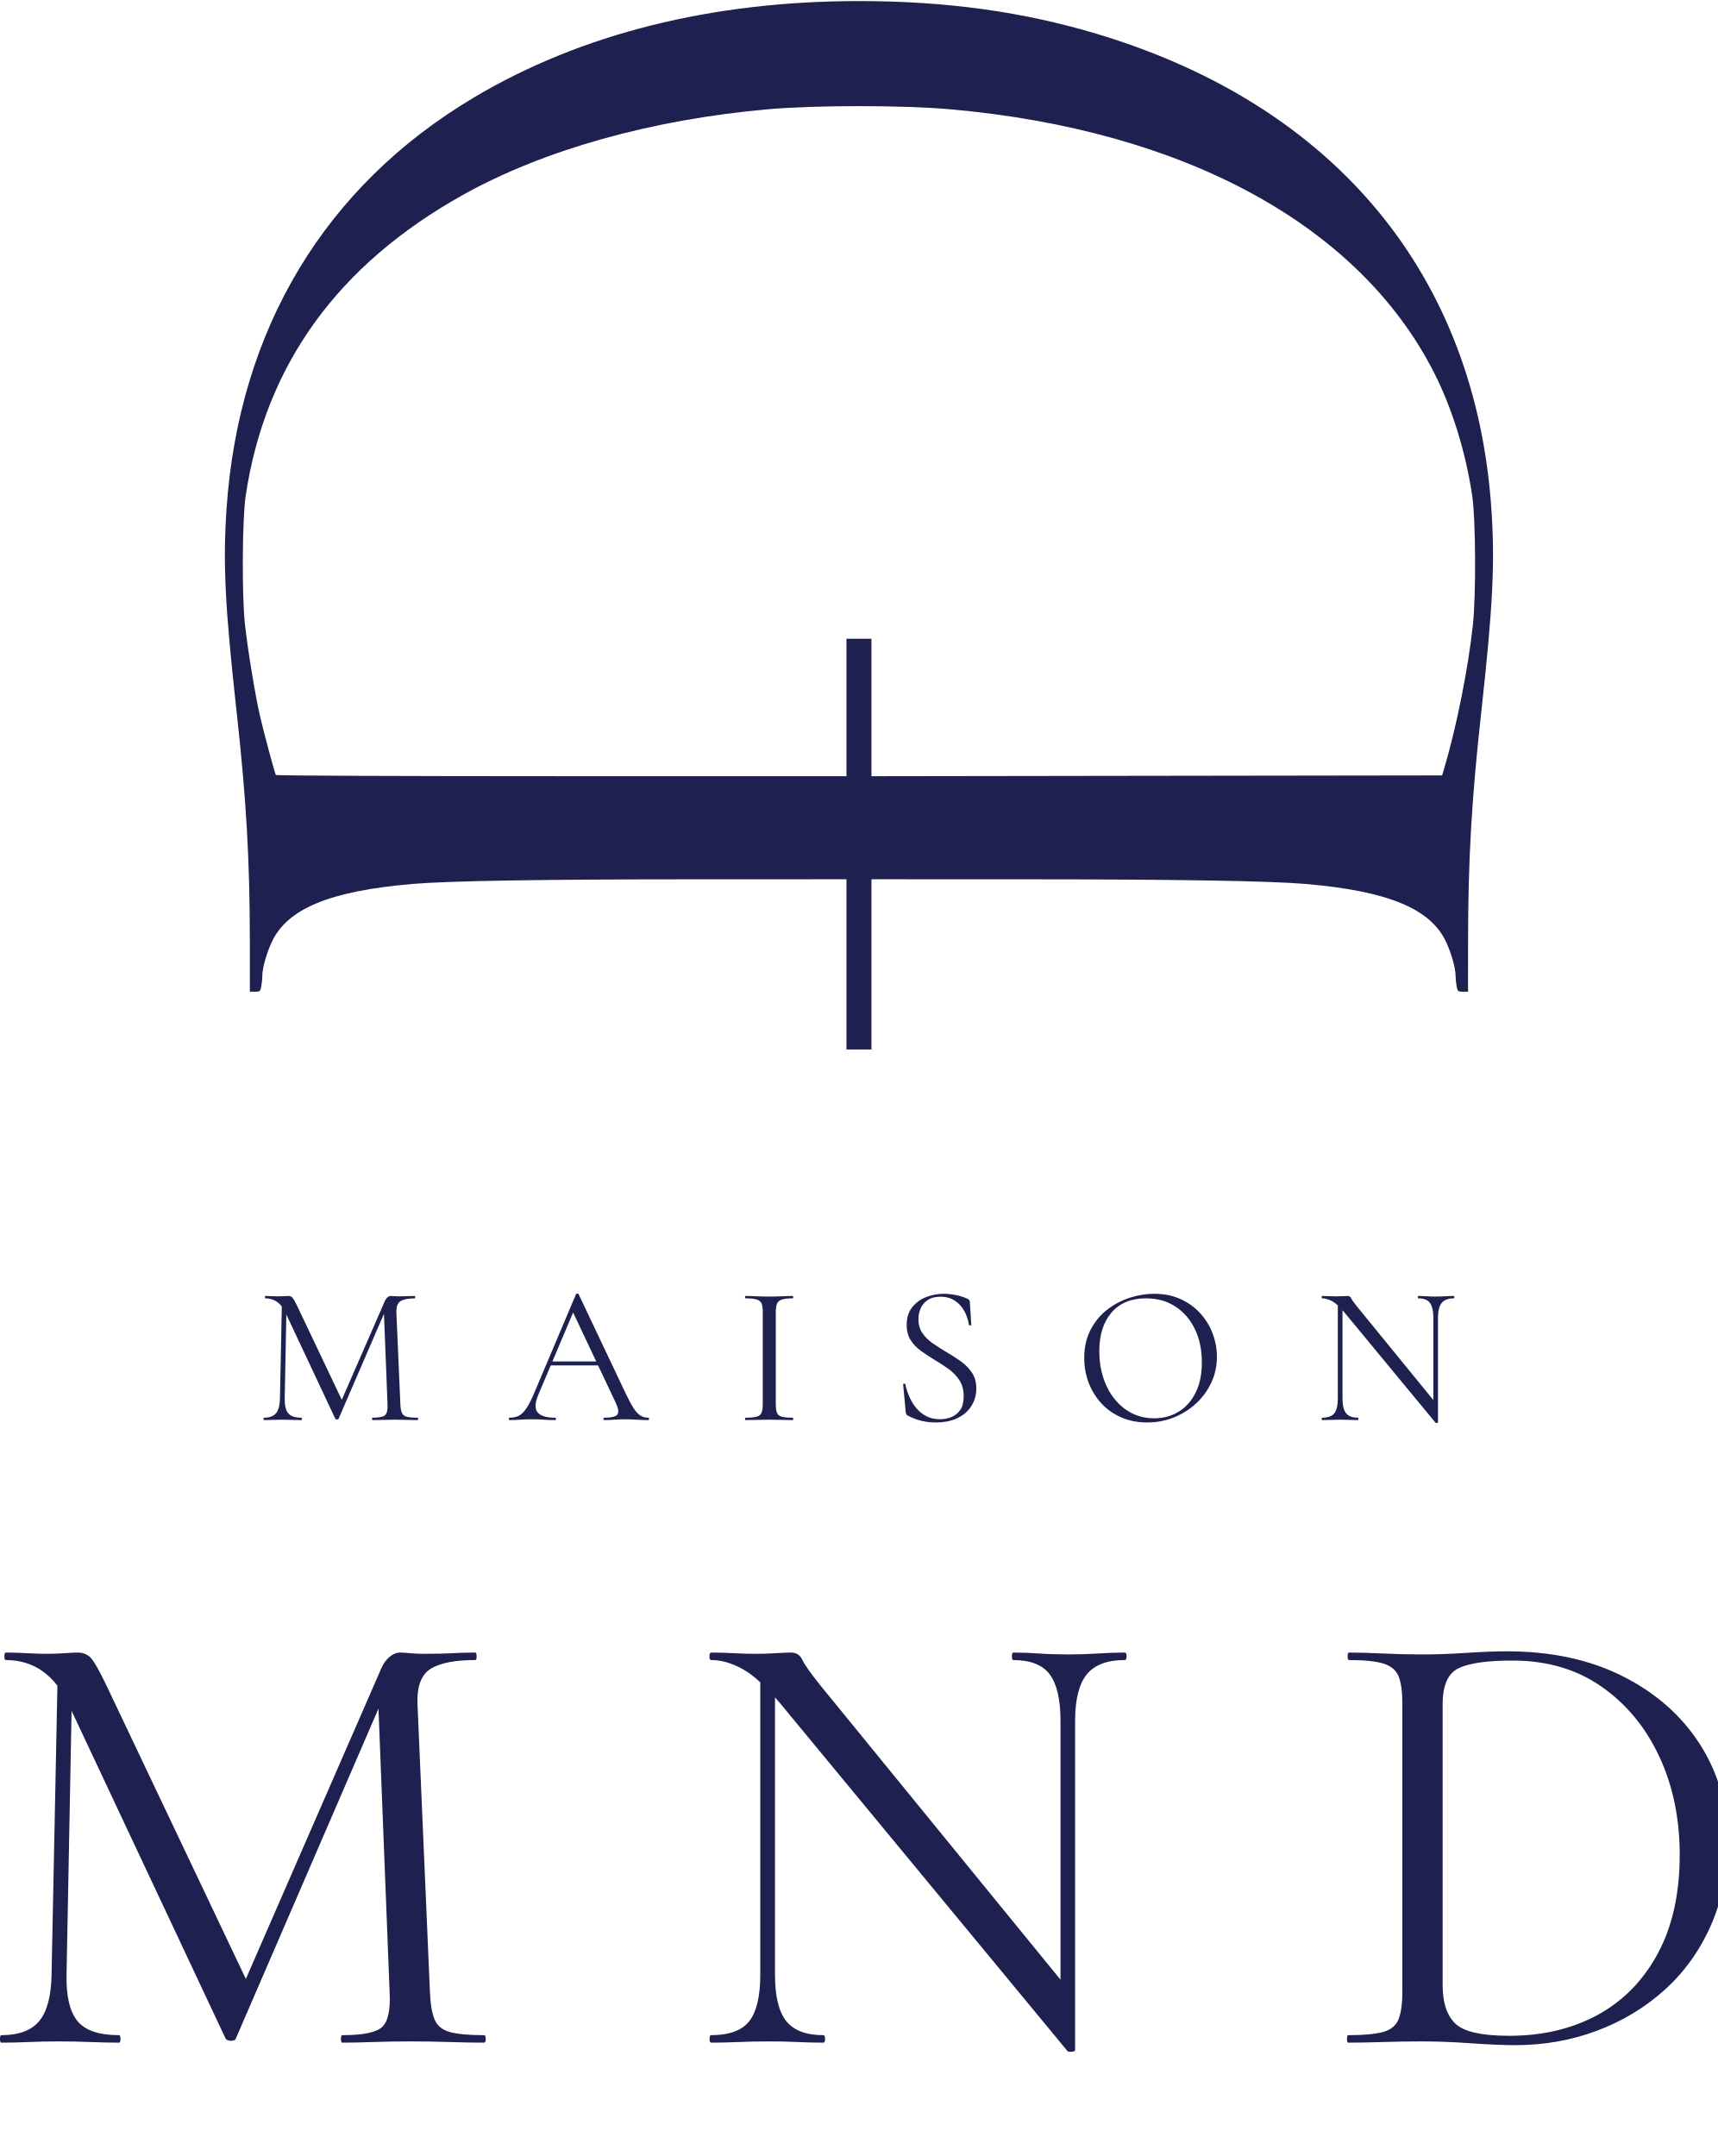
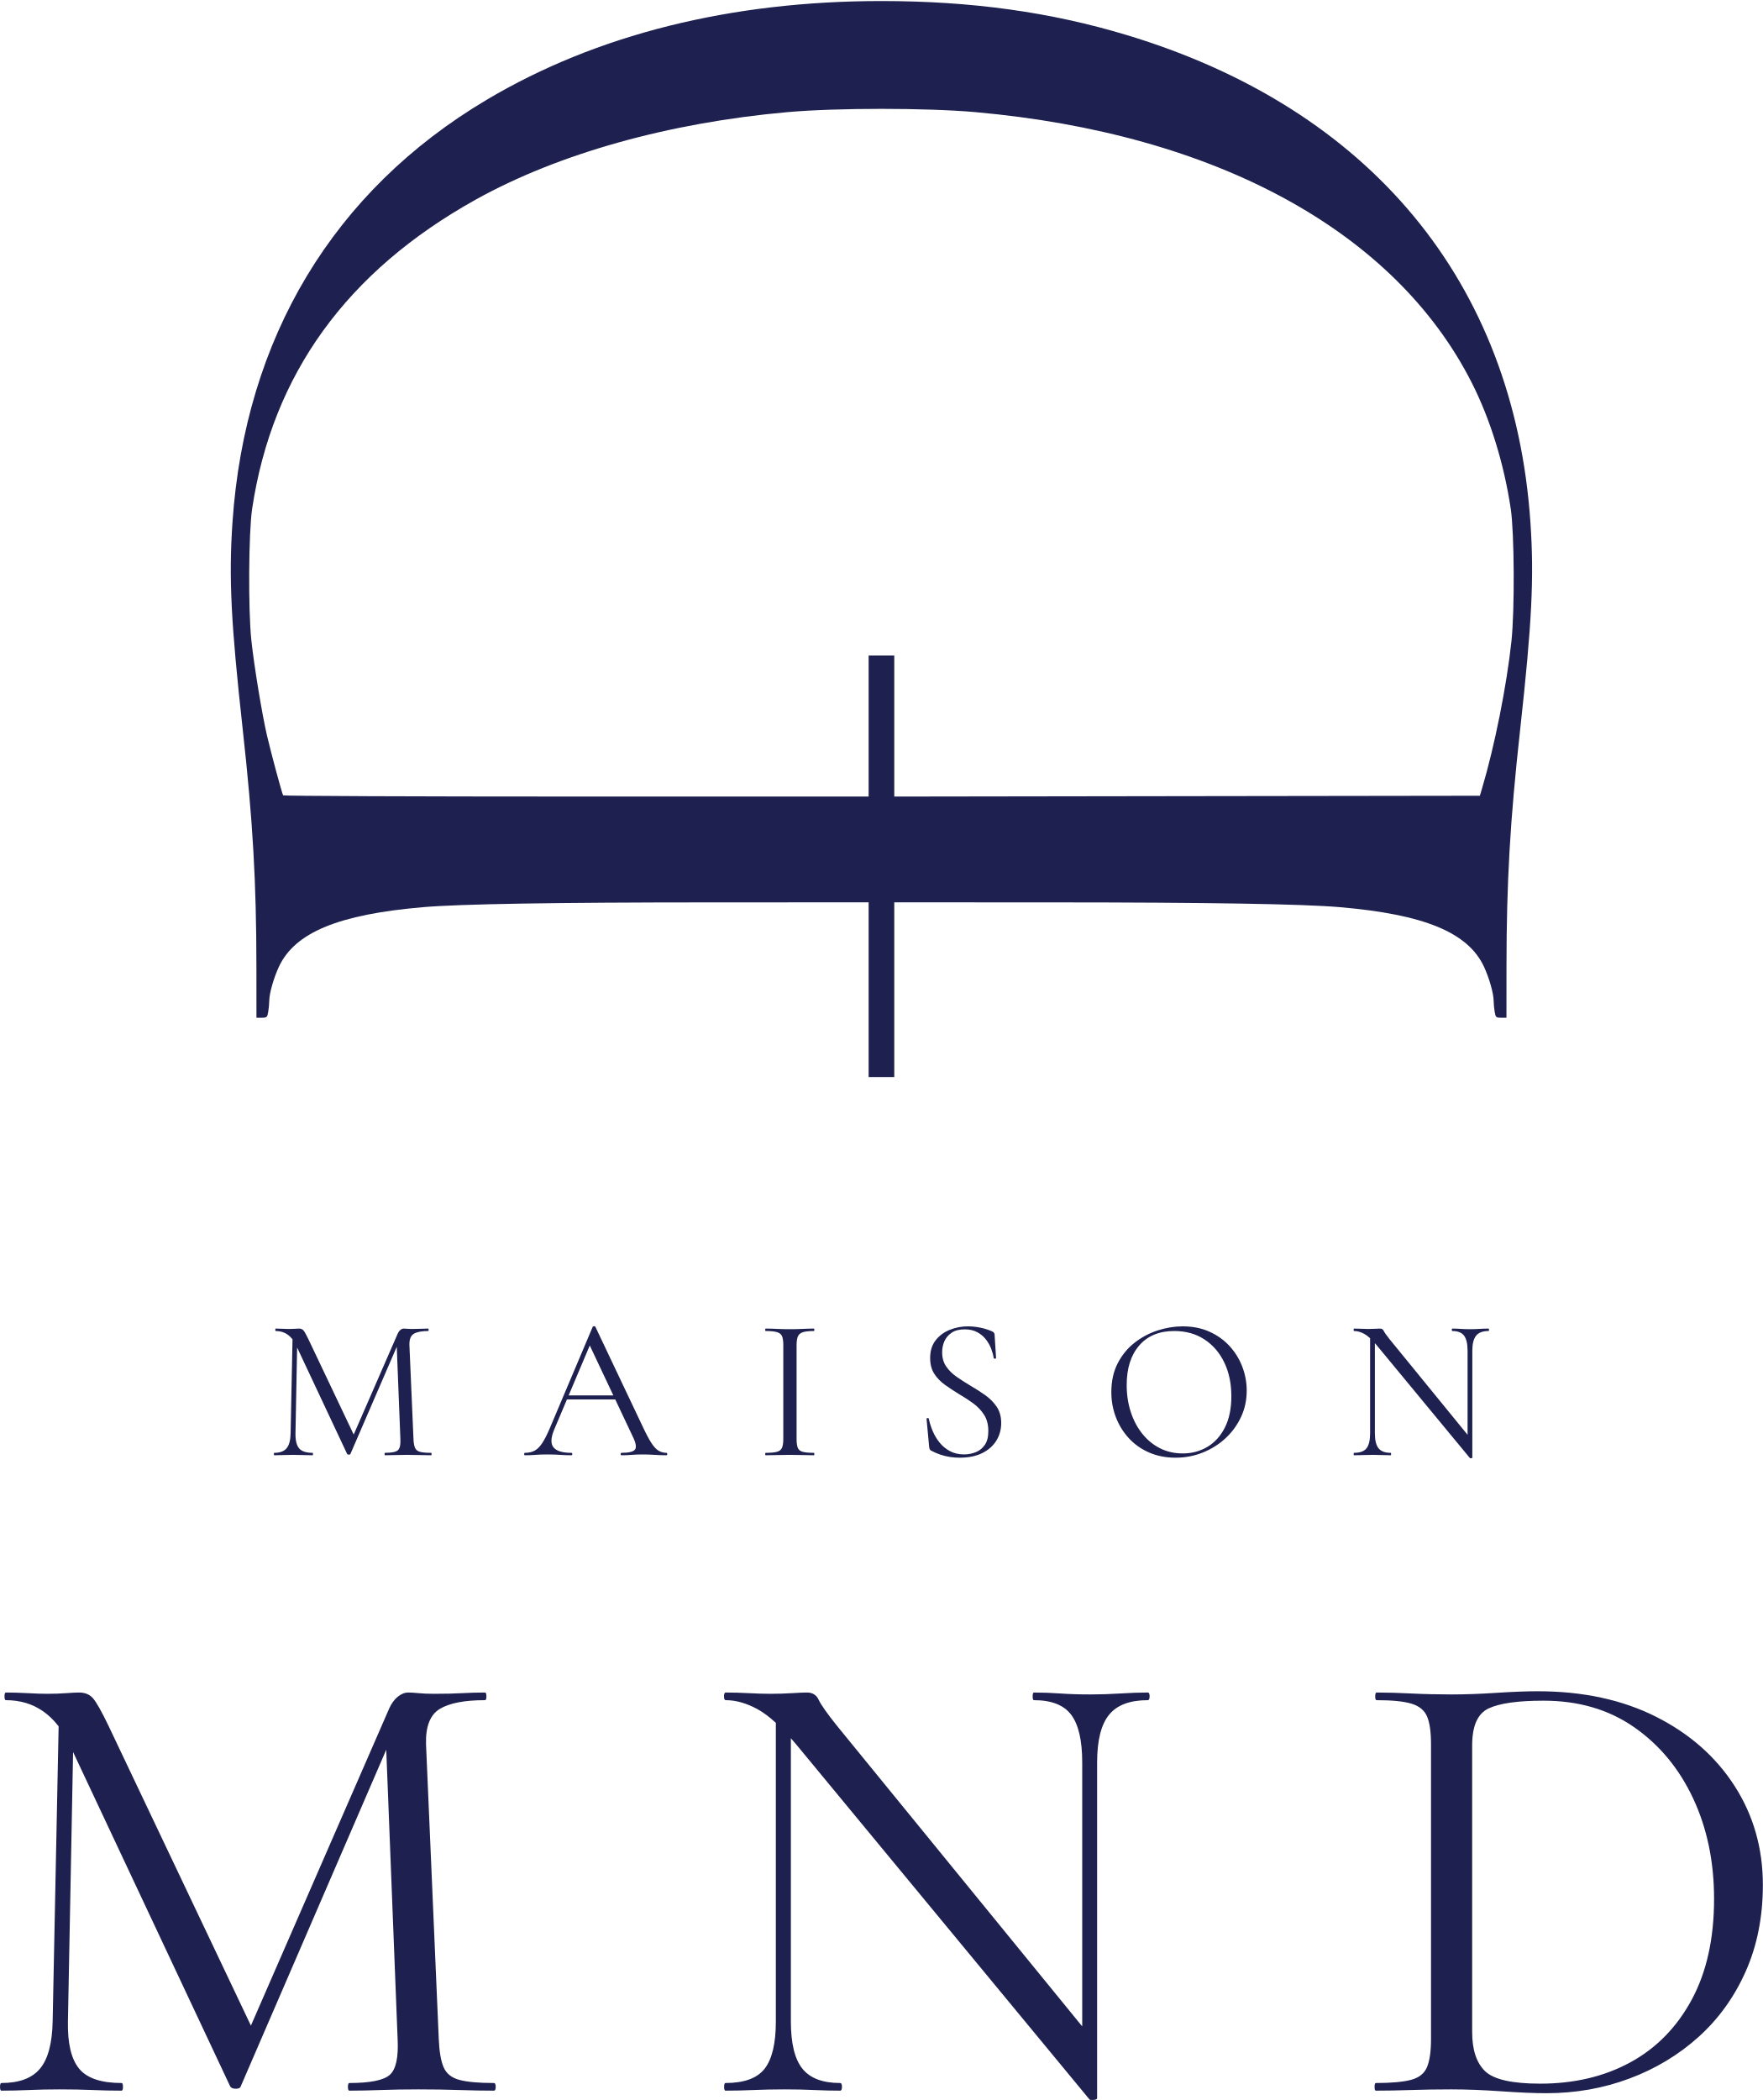
- <svg xmlns="http://www.w3.org/2000/svg" viewBox="0 0 2752.20 3454.07" width="2752" height="3454" fill="#1E2150" role="img" aria-label="Maison MND">
-   <path d="M399.00 617.50 L399.00 563.00 L301.25 563.03 C202.89 563.05 144.12 564.03 121.00 566.01 C68.22 570.54 40.97 581.80 31.01 603.20 C27.73 610.25 25.01 619.86 24.99 624.46 C24.98 626.13 24.70 629.19 24.36 631.25 C23.78 634.72 23.49 635.00 20.37 635.00 L17.00 635.00 L16.98 603.25 C16.94 550.33 14.76 512.25 8.48 455.50 C1.06 388.34 -0.32 360.51 2.05 325.83 C9.89 210.76 65.10 119.04 160.68 62.25 C229.17 21.56 312.78 0.65 407.00 0.65 C463.08 0.65 512.47 7.50 560.12 21.89 C711.96 67.74 801.74 176.09 811.95 325.83 C814.31 360.34 812.90 388.68 805.52 455.50 C799.24 512.25 797.06 550.33 797.02 603.25 L797.00 635.00 L793.63 635.00 C790.51 635.00 790.22 634.72 789.64 631.25 C789.30 629.19 789.02 626.13 789.01 624.46 C788.99 619.86 786.27 610.25 782.99 603.20 C773.03 581.80 745.78 570.54 693.00 566.01 C669.88 564.03 611.11 563.05 512.75 563.03 L415.00 563.00 L415.00 617.50 L415.00 672.00 L407.00 672.00 L399.00 672.00 L399.00 617.50 Z M399.00 453.00 L399.00 409.00 L407.00 409.00 L415.00 409.00 L415.00 453.00 L415.00 497.01 L597.71 496.75 L780.41 496.50 L781.75 492.00 C789.64 465.47 797.17 427.74 800.12 400.00 C802.18 380.65 801.93 332.49 799.69 317.50 C795.47 289.30 786.88 261.52 775.33 238.76 C727.34 144.19 615.58 83.30 465.50 69.95 C435.11 67.25 378.89 67.25 348.50 69.95 C274.19 76.56 205.33 95.88 153.77 124.58 C73.32 169.37 26.85 233.65 14.31 317.50 C12.10 332.31 11.81 380.71 13.82 399.50 C15.54 415.53 20.55 446.01 23.60 459.00 C26.29 470.46 32.93 495.05 33.66 496.25 C33.91 496.66 116.22 497.00 216.56 497.00 L399.00 497.00 L399.00 453.00 Z" transform="translate(357.786 0) scale(2.502)" />
-   <path d="M119.4 108.6 129.4 602 152.8 600 143.4 108.6Q142.4 57.2 160.9 34.6Q179.4 12 227.6 12Q229.8 12 229.8 6.0Q229.8 0 227.6 0Q205.6 0 182.2 1.0Q158.8 2 130.6 2Q105 2 82.2 1.0Q59.4 0 39 0Q36.8 0 36.8 6.0Q36.8 12 39 12Q80.8 12 99.6 34.6Q118.4 57.2 119.4 108.6ZM812.2 12Q815 12 815 6.0Q815 0 812.2 0Q787.8 0 757.6 1.0Q727.4 2 693.8 2Q661.6 2 634.4 1.0Q607.2 0 585.2 0Q583 0 583 6.0Q583 12 585.2 12Q634.6 12 648.9 25.0Q663.2 38 661 81L642 564.199L675.4 609.8L414.8 7Q413.8 3 406.9 3.0Q400 3 398 7L146.6 542Q113.4 613 46 613Q43.8 613 43.8 619.0Q43.8 625 46 625Q62.2 625 80.4 624.0Q98.6 623 110.6 623Q127 623 140.5 624.0Q154 625 161 625Q175 625 182.9 615.8Q190.8 606.6 207 573L435 93.001L404.2 41.4L647.8 600Q653 611.6 661.1 618.3Q669.2 625 677.8 625Q683.8 625 694 624.0Q704.2 623 717.6 623Q744.8 623 762.1 624.0Q779.4 625 798.2 625Q800.4 625 800.4 619.0Q800.4 613 798.2 613Q749.8 613 727.1 599.2Q704.4 585.4 705.6 543.8L725.601 81Q726.801 52 733.101 37.0Q739.401 22 757.6 17.0Q775.8 12 812.2 12Z" transform="translate(410.514 2275.109) scale(0.318182 -0.318182)" />
-   <path d="M194.2 275.399 204.4 295.399H469.2L476.2 275.399ZM698.6 12Q702.8 12 702.8 6.0Q702.8 0 698.6 0Q670.2 0 640.1 2.0Q610 4 582.4 4Q550.8 4 527.8 2.0Q504.8 0 477 0Q473 0 473.0 6.0Q473 12 477 12Q530 12 542.9 27.3Q555.8 42.6 535.6 86L314.2 554.999L339.2 585.8L145 126.8Q119.6 66 141.6 39Q163.6 12 229.2 12Q234.2 12 234.2 6.0Q234.2 0 229.2 0Q199.2 0 174.2 2.0Q149.2 4 111.2 4Q75.4 4 53.5 2.0Q31.6 0 0.8 0Q-3.2 0 -3.2 6.0Q-3.2 12 0.8 12Q27.8 12 47.7 22.3Q67.6 32.6 85.5 59.5Q103.4 86.4 124.4 136L335 633.8Q336.8 636.8 342 636.9Q347.2 637 348.2 633.8L583.8 137Q607 87.6 624.9 60.1Q642.8 32.6 660.3 22.3Q677.8 12 698.6 12Z" transform="translate(816.196 2275.109) scale(0.318182 -0.318182)" />
-   <path d="M199 81Q199 52 204.8 37.0Q210.6 22 229.2 17.0Q247.8 12 284.4 12Q286.6 12 286.6 6.0Q286.6 0 284.4 0Q259.949 0 230.404 1.0Q200.858 2 165.2 2Q131.517 2 101.407 1.0Q71.297 0 46.8 0Q44 0 44 6.0Q44 12 46.88 12Q83.36 12 102.08 17.0Q120.8 22 127.1 37.0Q133.4 52 133.4 81V544Q133.4 573 127.145 587.5Q120.891 602 102.128 607.5Q83.364 613 46.8 613Q44 613 44 619.0Q44 625 46.8 625Q71.297 625 101.407 623.5Q131.517 622 165.2 622Q200.858 622 230.913 623.5Q260.968 625 284.4 625Q286.6 625 286.6 619.0Q286.6 613 284.4 613Q247.937 613 229.706 607.0Q211.475 601 205.237 586.0Q199 571 199 542Z" transform="translate(1179.559 2275.109) scale(0.318182 -0.318182)" />
-   <path d="M145.2 508Q145.2 466.8 165.5 437.5Q185.8 408.2 218.1 386Q250.4 363.8 286.2 342.4Q323.4 320.8 357.5 296.7Q391.6 272.6 414.1 239.7Q436.6 206.8 436.6 158.8Q436.6 111.4 412.9 72.6Q389.2 33.8 343.5 10.9Q297.8 -12 231 -12Q207.4 -12 183.7 -8.4Q160 -4.8 136.7 3Q113.4 10.8 90.2 23.2Q85.4 26.2 83.6 30.5Q81.8 34.8 81 42.2L68.4 178Q67.4 183 72.9 183.5Q78.4 184 79.4 180Q85.6 149.8 98.8 118.9Q112 88 132.9 62.2Q153.8 36.4 183.8 20.3Q213.8 4.2 253.8 4.2Q283.2 4.2 310.6 15Q338 25.8 355.5 50.8Q373 75.8 373 119.2Q373 167.8 351.6 200.5Q330.2 233.2 297.2 257.1Q264.2 281 227.4 302.4Q192.4 323.8 159.6 347.1Q126.8 370.4 106.4 401.9Q86 433.4 86 479.8Q86 532.6 113.1 567.3Q140.2 602 183.1 619.0Q226 636 272 636Q300 636 330.001 630.3Q360.001 624.6 389 612.4Q397.401 609.2 400.701 604.6Q404 600 404 594.8L411.2 480.599Q411.2 476.799 405.9 476.499Q400.6 476.199 399.4 479.999Q396.6 499.999 387.6 524.299Q378.6 548.599 361.8 570.6Q345 592.6 319 606.9Q293 621.2 256.2 621.2Q216.8 621.2 192.3 604.8Q167.8 588.4 156.5 562.9Q145.2 537.4 145.2 508Z" transform="translate(1425.196 2275.109) scale(0.318182 -0.318182)" />
-   <path d="M366 -12Q294 -12 235.5 13.5Q177 39 135.5 84.0Q94 129 71.5 187.5Q49 246 49 312Q49 393 80.5 454.0Q112 515 164.0 555.5Q216 596 278.0 616.0Q340 636 401 636Q475 636 533.5 609.5Q592 583 633.0 538.0Q674 493 695.5 436.0Q717 379 717 319Q717 249 689.0 189.0Q661 129 612.5 84.0Q564 39 500.5 13.5Q437 -12 366 -12ZM401.4 9Q468.6 9 523 41.4Q577.399 73.8 609.299 137Q641.199 200.2 641.199 290.8Q641.199 385.2 606.399 457.6Q571.599 530 508.4 571.5Q445.2 613 359.4 613Q248.4 613 186.601 541.6Q124.801 470.2 124.801 346.6Q124.801 276 144.601 214.5Q164.401 153 201.301 106.7Q238.2 60.4 288.9 34.7Q339.6 9 401.4 9Z" transform="translate(1721.423 2275.109) scale(0.318182 -0.318182)" />
-   <path d="M119.8 108.6V602L143.4 600V108.6Q143.4 57.2 161.4 34.6Q179.4 12 220.8 12Q223.6 12 223.6 6.0Q223.6 0 220.8 0Q201.2 0 180.1 1.0Q159 2 133.4 2Q108.2 2 84.9 1.0Q61.6 0 40.8 0Q38.6 0 38.6 6.0Q38.6 12 40.8 12Q84.8 12 102.3 34.6Q119.8 57.2 119.8 108.6ZM624.2 -11.8Q624.2 -14 619.3 -14.5Q614.4 -15 612.4 -14L152.2 543Q117.8 584 91.6 598.5Q65.4 613 41.2 613Q38.4 613 38.4 619.0Q38.4 625 41.2 625Q58.8 625 77.4 624.0Q96 623 110.8 623Q129.2 623 145 624.0Q160.801 625 168.801 625Q181.801 625 187.101 613.5Q192.401 602 215.601 573L616.2 82.001ZM624.2 515.4V-11.8L600.8 19V515.4Q600.8 566.8 583.6 589.9Q566.4 613 525 613Q523 613 523.0 619.0Q523 625 525 625Q545.4 625 566.5 623.5Q587.6 622 613.2 622Q637 622 660.6 623.5Q684.2 625 703.8 625Q706.6 625 706.6 619.0Q706.6 613 703.8 613Q661.4 613 642.8 589.9Q624.2 566.8 624.2 515.4Z" transform="translate(2105.150 2275.109) scale(0.318182 -0.318182)" />
-   <path d="M119.4 108.6 129.4 602 152.8 600 143.4 108.6Q142.4 57.2 160.9 34.6Q179.4 12 227.6 12Q229.8 12 229.8 6.0Q229.8 0 227.6 0Q205.6 0 182.2 1.0Q158.8 2 130.6 2Q105 2 82.2 1.0Q59.4 0 39 0Q36.8 0 36.8 6.0Q36.8 12 39 12Q80.8 12 99.6 34.6Q118.4 57.2 119.4 108.6ZM812.2 12Q815 12 815 6.0Q815 0 812.2 0Q787.8 0 757.6 1.0Q727.4 2 693.8 2Q661.6 2 634.4 1.0Q607.2 0 585.2 0Q583 0 583 6.0Q583 12 585.2 12Q634.6 12 648.9 25.0Q663.2 38 661 81L642 564.199L675.4 609.8L414.8 7Q413.8 3 406.9 3.0Q400 3 398 7L146.6 542Q113.4 613 46 613Q43.8 613 43.8 619.0Q43.8 625 46 625Q62.2 625 80.4 624.0Q98.6 623 110.6 623Q127 623 140.5 624.0Q154 625 161 625Q175 625 182.9 615.8Q190.8 606.6 207 573L435 93.001L404.2 41.4L647.8 600Q653 611.6 661.1 618.3Q669.2 625 677.8 625Q683.8 625 694 624.0Q704.2 623 717.6 623Q744.8 623 762.1 624.0Q779.4 625 798.2 625Q800.4 625 800.4 619.0Q800.4 613 798.2 613Q749.8 613 727.1 599.2Q704.4 585.4 705.6 543.8L725.601 81Q726.801 52 733.101 37.0Q739.401 22 757.6 17.0Q775.8 12 812.2 12Z" transform="translate(-36.800 3272.571) scale(1 -1)" />
-   <path d="M119.8 108.6V602L143.4 600V108.6Q143.4 57.2 161.4 34.6Q179.4 12 220.8 12Q223.6 12 223.6 6.0Q223.6 0 220.8 0Q201.2 0 180.1 1.0Q159 2 133.4 2Q108.2 2 84.9 1.0Q61.6 0 40.8 0Q38.6 0 38.6 6.0Q38.6 12 40.8 12Q84.8 12 102.3 34.6Q119.8 57.2 119.8 108.6ZM624.2 -11.8Q624.2 -14 619.3 -14.5Q614.4 -15 612.4 -14L152.2 543Q117.8 584 91.6 598.5Q65.4 613 41.2 613Q38.4 613 38.4 619.0Q38.4 625 41.2 625Q58.8 625 77.4 624.0Q96 623 110.8 623Q129.2 623 145 624.0Q160.801 625 168.801 625Q181.801 625 187.101 613.5Q192.401 602 215.601 573L616.2 82.001ZM624.2 515.4V-11.8L600.8 19V515.4Q600.8 566.8 583.6 589.9Q566.4 613 525 613Q523 613 523.0 619.0Q523 625 525 625Q545.4 625 566.5 623.5Q587.6 622 613.2 622Q637 622 660.6 623.5Q684.2 625 703.8 625Q706.6 625 706.6 619.0Q706.6 613 703.8 613Q661.4 613 642.8 589.9Q624.2 566.8 624.2 515.4Z" transform="translate(1098.200 3272.571) scale(1 -1)" />
-   <path d="M302.8 -4Q274 -4 231.6 -1.0Q189.2 2 153.26 2Q120.4 2 89.829 1.0Q59.257 0 34.8 0Q32.8 0 32.8 6.0Q32.8 12 34.8 12Q71.364 12 90.128 17.0Q108.891 22 115.145 37.0Q121.4 52 121.4 81V544Q121.4 573 115.163 587.5Q108.926 602 90.694 607.5Q72.463 613 36 613Q33.8 613 33.8 619.0Q33.8 625 36 625Q60.405 625 90.402 623.5Q120.4 622 153.3 622Q186.2 622 224.027 624.5Q261.855 627 288.8 627Q395.2 627 474.622 587.0Q554.044 547 598.222 478.0Q642.4 409 642.4 323Q642.4 248 615.59 187.5Q588.779 127 541.613 84.5Q494.446 42 432.881 19.0Q371.316 -4 302.8 -4ZM292.8 11Q372.699 11 434.049 44.3Q495.4 77.6 530.6 142.64Q565.799 207.679 565.799 301.019Q565.799 388.4 533 458.6Q500.2 528.8 440.394 570.5Q380.589 612.2 298 612.2Q237.54 612.2 211.77 600.012Q186 587.825 186 542V92Q186 50.2 206.273 30.6Q226.545 11 292.8 11Z" transform="translate(2125.200 3272.571) scale(1 -1)" />
+ <svg xmlns="http://www.w3.org/2000/svg" viewBox="0.00 0.00 2767.60 3296.65" width="2768" height="3297" fill="#1E2150" role="img" aria-label="Maison MND">
+   <path d="M399.00 617.50 L399.00 563.00 L301.25 563.03 C202.89 563.05 144.12 564.03 121.00 566.01 C68.22 570.54 40.97 581.80 31.01 603.20 C27.73 610.25 25.01 619.86 24.99 624.46 C24.98 626.13 24.70 629.19 24.36 631.25 C23.78 634.72 23.49 635.00 20.37 635.00 L17.00 635.00 L16.98 603.25 C16.94 550.33 14.76 512.25 8.48 455.50 C1.06 388.34 -0.32 360.51 2.05 325.83 C9.89 210.76 65.10 119.04 160.68 62.25 C229.17 21.56 312.78 0.65 407.00 0.65 C463.08 0.65 512.47 7.50 560.12 21.89 C711.96 67.74 801.74 176.09 811.95 325.83 C814.31 360.34 812.90 388.68 805.52 455.50 C799.24 512.25 797.06 550.33 797.02 603.25 L797.00 635.00 L793.63 635.00 C790.51 635.00 790.22 634.72 789.64 631.25 C789.30 629.19 789.02 626.13 789.01 624.46 C788.99 619.86 786.27 610.25 782.99 603.20 C773.03 581.80 745.78 570.54 693.00 566.01 C669.88 564.03 611.11 563.05 512.75 563.03 L415.00 563.00 L415.00 617.50 L415.00 672.00 L407.00 672.00 L399.00 672.00 L399.00 617.50 Z M399.00 453.00 L399.00 409.00 L407.00 409.00 L415.00 409.00 L415.00 453.00 L415.00 497.01 L597.71 496.75 L780.41 496.50 L781.75 492.00 C789.64 465.47 797.17 427.74 800.12 400.00 C802.18 380.65 801.93 332.49 799.69 317.50 C795.47 289.30 786.88 261.52 775.33 238.76 C727.34 144.19 615.58 83.30 465.50 69.95 C435.11 67.25 378.89 67.25 348.50 69.95 C274.19 76.56 205.33 95.88 153.77 124.58 C73.32 169.37 26.85 233.65 14.31 317.50 C12.10 332.31 11.81 380.71 13.82 399.50 C15.54 415.53 20.55 446.01 23.60 459.00 C26.29 470.46 32.93 495.05 33.66 496.25 C33.91 496.66 116.22 497.00 216.56 497.00 L399.00 497.00 L399.00 453.00 Z" transform="translate(359.788 0) scale(2.516)" />
+   <path d="M119.4 108.6 129.4 602 152.8 600 143.4 108.6Q142.4 57.2 160.9 34.6Q179.4 12 227.6 12Q229.8 12 229.8 6.0Q229.8 0 227.6 0Q205.6 0 182.2 1.0Q158.8 2 130.6 2Q105 2 82.2 1.0Q59.4 0 39 0Q36.8 0 36.8 6.0Q36.8 12 39 12Q80.8 12 99.6 34.6Q118.4 57.2 119.4 108.6ZM812.2 12Q815 12 815 6.0Q815 0 812.2 0Q787.8 0 757.6 1.0Q727.4 2 693.8 2Q661.6 2 634.4 1.0Q607.2 0 585.2 0Q583 0 583 6.0Q583 12 585.2 12Q634.6 12 648.9 25.0Q663.2 38 661 81L642 564.199L675.4 609.8L414.8 7Q413.8 3 406.9 3.0Q400 3 398 7L146.6 542Q113.4 613 46 613Q43.8 613 43.8 619.0Q43.8 625 46 625Q62.2 625 80.4 624.0Q98.6 623 110.6 623Q127 623 140.5 624.0Q154 625 161 625Q175 625 182.9 615.8Q190.8 606.6 207 573L435 93.001L404.2 41.4L647.8 600Q653 611.6 661.1 618.3Q669.2 625 677.8 625Q683.8 625 694 624.0Q704.2 623 717.6 623Q744.8 623 762.1 624.0Q779.4 625 798.2 625Q800.4 625 800.4 619.0Q800.4 613 798.2 613Q749.8 613 727.1 599.2Q704.4 585.4 705.6 543.8L725.601 81Q726.801 52 733.101 37.0Q739.401 22 757.6 17.0Q775.8 12 812.2 12Z" transform="translate(418.214 2284.517) scale(0.318182 -0.318182)" />
+   <path d="M194.2 275.399 204.4 295.399H469.2L476.2 275.399ZM698.6 12Q702.8 12 702.8 6.0Q702.8 0 698.6 0Q670.2 0 640.1 2.0Q610 4 582.4 4Q550.8 4 527.8 2.0Q504.8 0 477 0Q473 0 473.0 6.0Q473 12 477 12Q530 12 542.9 27.3Q555.8 42.6 535.6 86L314.2 554.999L339.2 585.8L145 126.8Q119.6 66 141.6 39Q163.6 12 229.2 12Q234.2 12 234.2 6.0Q234.2 0 229.2 0Q199.2 0 174.2 2.0Q149.2 4 111.2 4Q75.4 4 53.5 2.0Q31.6 0 0.8 0Q-3.2 0 -3.2 6.0Q-3.2 12 0.8 12Q27.8 12 47.7 22.3Q67.6 32.6 85.5 59.5Q103.4 86.4 124.4 136L335 633.8Q336.8 636.8 342 636.9Q347.2 637 348.2 633.8L583.8 137Q607 87.6 624.9 60.1Q642.8 32.6 660.3 22.3Q677.8 12 698.6 12Z" transform="translate(823.896 2284.517) scale(0.318182 -0.318182)" />
+   <path d="M199 81Q199 52 204.8 37.0Q210.6 22 229.2 17.0Q247.8 12 284.4 12Q286.6 12 286.6 6.0Q286.6 0 284.4 0Q259.949 0 230.404 1.0Q200.858 2 165.2 2Q131.517 2 101.407 1.0Q71.297 0 46.8 0Q44 0 44 6.0Q44 12 46.88 12Q83.36 12 102.08 17.0Q120.8 22 127.1 37.0Q133.4 52 133.4 81V544Q133.4 573 127.145 587.5Q120.891 602 102.128 607.5Q83.364 613 46.8 613Q44 613 44 619.0Q44 625 46.8 625Q71.297 625 101.407 623.5Q131.517 622 165.2 622Q200.858 622 230.913 623.5Q260.968 625 284.4 625Q286.6 625 286.6 619.0Q286.6 613 284.4 613Q247.937 613 229.706 607.0Q211.475 601 205.237 586.0Q199 571 199 542Z" transform="translate(1187.259 2284.517) scale(0.318182 -0.318182)" />
+   <path d="M145.2 508Q145.2 466.8 165.5 437.5Q185.8 408.2 218.1 386Q250.4 363.8 286.2 342.4Q323.4 320.8 357.5 296.7Q391.6 272.6 414.1 239.7Q436.6 206.8 436.6 158.8Q436.6 111.4 412.9 72.6Q389.2 33.8 343.5 10.9Q297.8 -12 231 -12Q207.4 -12 183.7 -8.4Q160 -4.8 136.7 3Q113.4 10.8 90.2 23.2Q85.4 26.2 83.6 30.5Q81.8 34.8 81 42.2L68.4 178Q67.4 183 72.9 183.5Q78.4 184 79.4 180Q85.6 149.8 98.8 118.9Q112 88 132.9 62.2Q153.8 36.4 183.8 20.3Q213.8 4.2 253.8 4.2Q283.2 4.2 310.6 15Q338 25.8 355.5 50.8Q373 75.8 373 119.2Q373 167.8 351.6 200.5Q330.2 233.2 297.2 257.1Q264.2 281 227.4 302.4Q192.4 323.8 159.6 347.1Q126.8 370.4 106.4 401.9Q86 433.4 86 479.8Q86 532.6 113.1 567.3Q140.2 602 183.1 619.0Q226 636 272 636Q300 636 330.001 630.3Q360.001 624.6 389 612.4Q397.401 609.2 400.701 604.6Q404 600 404 594.8L411.2 480.599Q411.2 476.799 405.9 476.499Q400.6 476.199 399.4 479.999Q396.6 499.999 387.6 524.299Q378.6 548.599 361.8 570.6Q345 592.6 319 606.9Q293 621.2 256.2 621.2Q216.8 621.2 192.3 604.8Q167.8 588.4 156.5 562.9Q145.2 537.4 145.2 508Z" transform="translate(1432.896 2284.517) scale(0.318182 -0.318182)" />
+   <path d="M366 -12Q294 -12 235.5 13.5Q177 39 135.5 84.0Q94 129 71.5 187.5Q49 246 49 312Q49 393 80.5 454.0Q112 515 164.0 555.5Q216 596 278.0 616.0Q340 636 401 636Q475 636 533.5 609.5Q592 583 633.0 538.0Q674 493 695.5 436.0Q717 379 717 319Q717 249 689.0 189.0Q661 129 612.5 84.0Q564 39 500.5 13.5Q437 -12 366 -12ZM401.4 9Q468.6 9 523 41.4Q577.399 73.8 609.299 137Q641.199 200.2 641.199 290.8Q641.199 385.2 606.399 457.6Q571.599 530 508.4 571.5Q445.2 613 359.4 613Q248.4 613 186.601 541.6Q124.801 470.2 124.801 346.6Q124.801 276 144.601 214.5Q164.401 153 201.301 106.7Q238.2 60.4 288.9 34.7Q339.6 9 401.4 9Z" transform="translate(1729.123 2284.517) scale(0.318182 -0.318182)" />
+   <path d="M119.8 108.6V602L143.4 600V108.6Q143.4 57.2 161.4 34.6Q179.4 12 220.8 12Q223.6 12 223.6 6.0Q223.6 0 220.8 0Q201.2 0 180.1 1.0Q159 2 133.4 2Q108.2 2 84.9 1.0Q61.6 0 40.8 0Q38.6 0 38.6 6.0Q38.6 12 40.8 12Q84.8 12 102.3 34.6Q119.8 57.2 119.8 108.6ZM624.2 -11.8Q624.2 -14 619.3 -14.5Q614.4 -15 612.4 -14L152.2 543Q117.8 584 91.6 598.5Q65.4 613 41.2 613Q38.4 613 38.4 619.0Q38.4 625 41.2 625Q58.8 625 77.4 624.0Q96 623 110.8 623Q129.2 623 145 624.0Q160.801 625 168.801 625Q181.801 625 187.101 613.5Q192.401 602 215.601 573L616.2 82.001ZM624.2 515.4V-11.8L600.8 19V515.4Q600.8 566.8 583.6 589.9Q566.4 613 525 613Q523 613 523.0 619.0Q523 625 525 625Q545.4 625 566.5 623.5Q587.6 622 613.2 622Q637 622 660.6 623.5Q684.2 625 703.8 625Q706.6 625 706.6 619.0Q706.6 613 703.8 613Q661.4 613 642.8 589.9Q624.2 566.8 624.2 515.4Z" transform="translate(2112.850 2284.517) scale(0.318182 -0.318182)" />
+   <path d="M119.4 108.6 129.4 602 152.8 600 143.4 108.6Q142.4 57.2 160.9 34.6Q179.4 12 227.6 12Q229.8 12 229.8 6.0Q229.8 0 227.6 0Q205.6 0 182.2 1.0Q158.8 2 130.6 2Q105 2 82.2 1.0Q59.4 0 39 0Q36.8 0 36.8 6.0Q36.8 12 39 12Q80.8 12 99.6 34.6Q118.4 57.2 119.4 108.6ZM812.2 12Q815 12 815 6.0Q815 0 812.2 0Q787.8 0 757.6 1.0Q727.4 2 693.8 2Q661.6 2 634.4 1.0Q607.2 0 585.2 0Q583 0 583 6.0Q583 12 585.2 12Q634.6 12 648.9 25.0Q663.2 38 661 81L642 564.199L675.4 609.8L414.8 7Q413.8 3 406.9 3.0Q400 3 398 7L146.6 542Q113.4 613 46 613Q43.8 613 43.8 619.0Q43.8 625 46 625Q62.2 625 80.4 624.0Q98.6 623 110.6 623Q127 623 140.5 624.0Q154 625 161 625Q175 625 182.9 615.8Q190.8 606.6 207 573L435 93.001L404.2 41.4L647.8 600Q653 611.6 661.1 618.3Q669.2 625 677.8 625Q683.8 625 694 624.0Q704.2 623 717.6 623Q744.8 623 762.1 624.0Q779.4 625 798.2 625Q800.4 625 800.4 619.0Q800.4 613 798.2 613Q749.8 613 727.1 599.2Q704.4 585.4 705.6 543.8L725.601 81Q726.801 52 733.101 37.0Q739.401 22 757.6 17.0Q775.8 12 812.2 12Z" transform="translate(-36.800 3281.980) scale(1 -1)" />
+   <path d="M119.8 108.6V602L143.4 600V108.6Q143.4 57.2 161.4 34.6Q179.4 12 220.8 12Q223.6 12 223.6 6.0Q223.6 0 220.8 0Q201.2 0 180.1 1.0Q159 2 133.4 2Q108.2 2 84.9 1.0Q61.6 0 40.8 0Q38.6 0 38.6 6.0Q38.6 12 40.8 12Q84.8 12 102.3 34.6Q119.8 57.2 119.8 108.6ZM624.2 -11.8Q624.2 -14 619.3 -14.5Q614.4 -15 612.4 -14L152.2 543Q117.8 584 91.6 598.5Q65.4 613 41.2 613Q38.4 613 38.4 619.0Q38.4 625 41.2 625Q58.8 625 77.4 624.0Q96 623 110.8 623Q129.2 623 145 624.0Q160.801 625 168.801 625Q181.801 625 187.101 613.5Q192.401 602 215.601 573L616.2 82.001ZM624.2 515.4V-11.8L600.8 19V515.4Q600.8 566.8 583.6 589.9Q566.4 613 525 613Q523 613 523.0 619.0Q523 625 525 625Q545.4 625 566.5 623.5Q587.6 622 613.2 622Q637 622 660.6 623.5Q684.2 625 703.8 625Q706.6 625 706.6 619.0Q706.6 613 703.8 613Q661.4 613 642.8 589.9Q624.2 566.8 624.2 515.4Z" transform="translate(1098.200 3281.980) scale(1 -1)" />
+   <path d="M302.8 -4Q274 -4 231.6 -1.0Q189.2 2 153.26 2Q120.4 2 89.829 1.0Q59.257 0 34.8 0Q32.8 0 32.8 6.0Q32.8 12 34.8 12Q71.364 12 90.128 17.0Q108.891 22 115.145 37.0Q121.4 52 121.4 81V544Q121.4 573 115.163 587.5Q108.926 602 90.694 607.5Q72.463 613 36 613Q33.8 613 33.8 619.0Q33.8 625 36 625Q60.405 625 90.402 623.5Q120.4 622 153.3 622Q186.2 622 224.027 624.5Q261.855 627 288.8 627Q395.2 627 474.622 587.0Q554.044 547 598.222 478.0Q642.4 409 642.4 323Q642.4 248 615.59 187.5Q588.779 127 541.613 84.5Q494.446 42 432.881 19.0Q371.316 -4 302.8 -4ZM292.8 11Q372.699 11 434.049 44.3Q495.4 77.6 530.6 142.64Q565.799 207.679 565.799 301.019Q565.799 388.4 533 458.6Q500.2 528.8 440.394 570.5Q380.589 612.2 298 612.2Q237.54 612.2 211.77 600.012Q186 587.825 186 542V92Q186 50.2 206.273 30.6Q226.545 11 292.8 11Z" transform="translate(2125.200 3281.980) scale(1 -1)" />
</svg>
